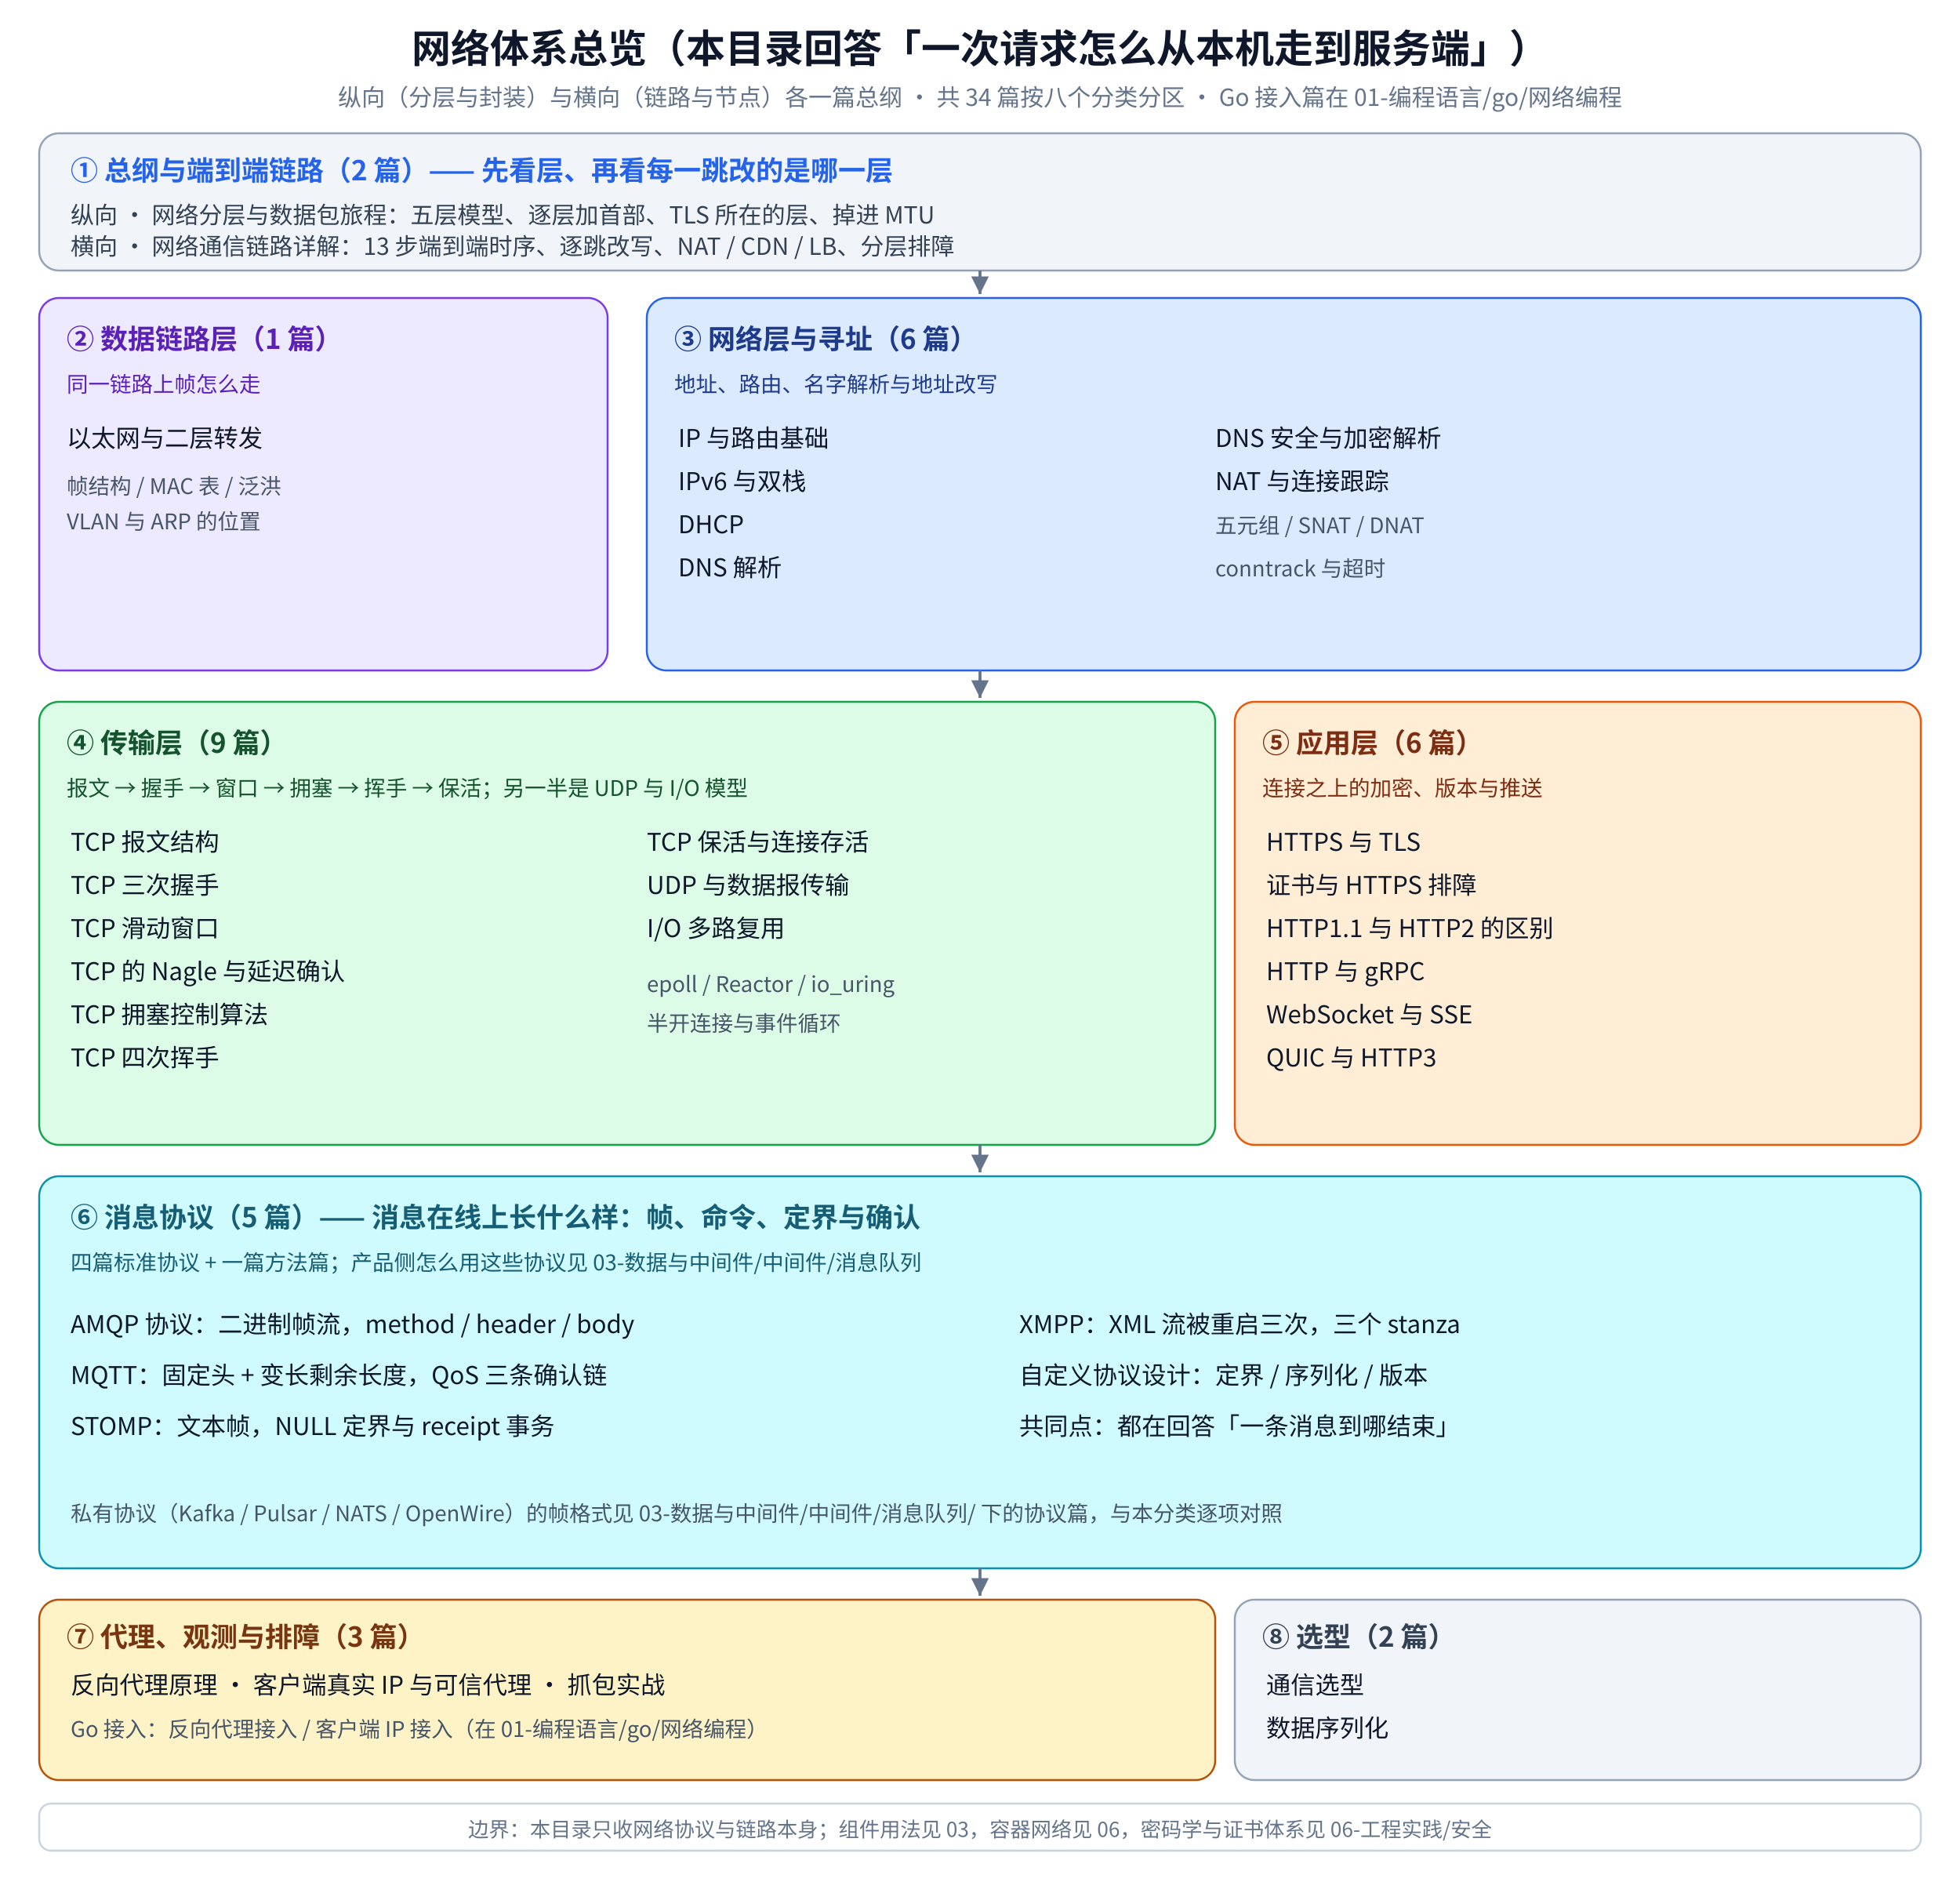
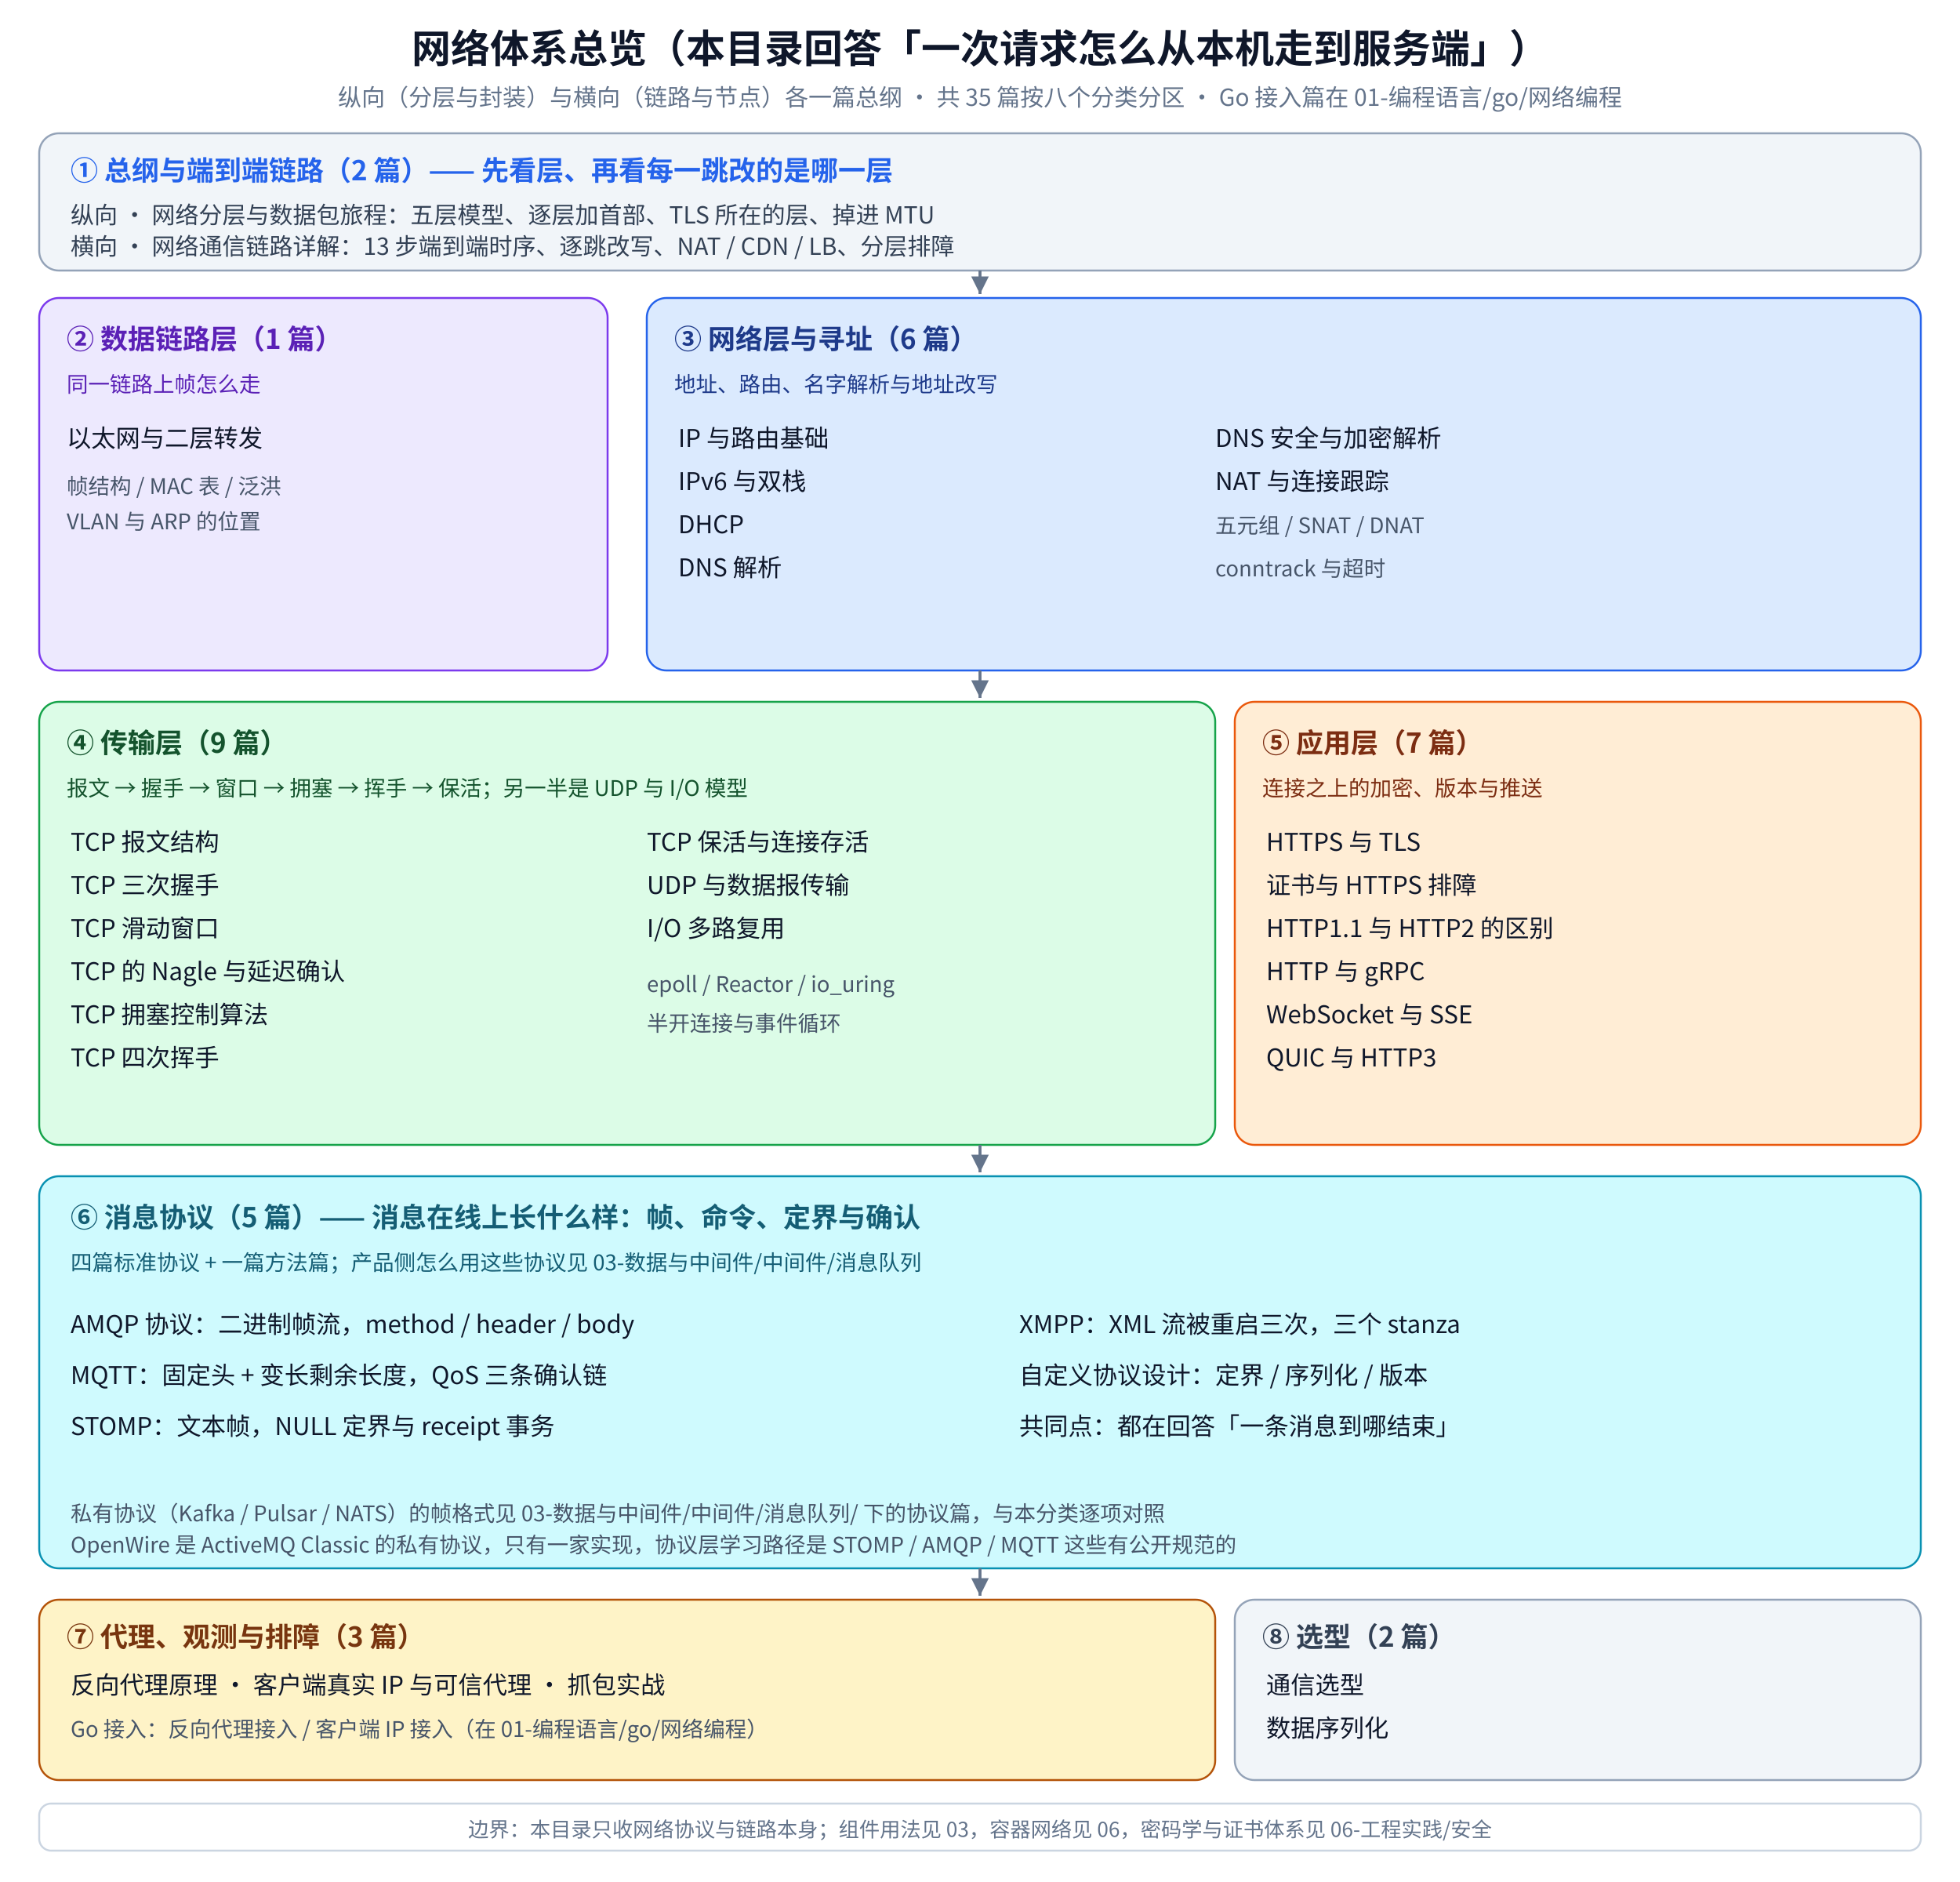
<svg xmlns="http://www.w3.org/2000/svg" viewBox="0 0 1000 960" width="1000" height="960" font-family="Microsoft YaHei, PingFang SC, Noto Sans CJK SC, sans-serif">
  <defs>
    <marker id="arw" markerWidth="8" markerHeight="8" refX="6" refY="3" orient="auto">
      <path d="M0,0 L6,3 L0,6 Z" fill="#64748b" />
    </marker>
  </defs>
  <rect width="1000" height="960" fill="#ffffff" />
  <text x="500" y="32" text-anchor="middle" font-size="20" font-weight="bold" fill="#0f172a">网络体系总览（本目录回答「一次请求怎么从本机走到服务端」）</text>
-   <text x="500" y="54" text-anchor="middle" font-size="12" fill="#64748b">纵向（分层与封装）与横向（链路与节点）各一篇总纲 · 共 34 篇按八个分类分区 · Go 接入篇在 01-编程语言/go/网络编程</text>
+   <text x="500" y="54" text-anchor="middle" font-size="12" fill="#64748b">纵向（分层与封装）与横向（链路与节点）各一篇总纲 · 共 35 篇按八个分类分区 · Go 接入篇在 01-编程语言/go/网络编程</text>
  <rect x="20" y="68" width="960" height="70" rx="10" fill="#f1f5f9" stroke="#94a3b8" />
  <text x="36" y="92" font-size="14" font-weight="bold" fill="#2563eb">① 总纲与端到端链路（2 篇）—— 先看层、再看每一跳改的是哪一层</text>
  <text x="36" y="114" font-size="12" fill="#334155">纵向 · 网络分层与数据包旅程：五层模型、逐层加首部、TLS 所在的层、掉进 MTU</text>
  <text x="36" y="130" font-size="12" fill="#334155">横向 · 网络通信链路详解：13 步端到端时序、逐跳改写、NAT / CDN / LB、分层排障</text>
  <line x1="500" y1="138" x2="500" y2="150" stroke="#64748b" stroke-width="1.5" marker-end="url(#arw)" />
  <rect x="20" y="152" width="290" height="190" rx="10" fill="#ede9fe" stroke="#7c3aed" />
  <text x="34" y="178" font-size="14" font-weight="bold" fill="#5b21b6">② 数据链路层（1 篇）</text>
  <text x="34" y="200" font-size="11" fill="#5b21b6">同一链路上帧怎么走</text>
  <text x="34" y="228" font-size="12.5" fill="#0f172a">以太网与二层转发</text>
  <text x="34" y="252" font-size="11" fill="#475569">帧结构 / MAC 表 / 泛洪</text>
  <text x="34" y="270" font-size="11" fill="#475569">VLAN 与 ARP 的位置</text>
  <rect x="330" y="152" width="650" height="190" rx="10" fill="#dbeafe" stroke="#2563eb" />
  <text x="344" y="178" font-size="14" font-weight="bold" fill="#1e3a8a">③ 网络层与寻址（6 篇）</text>
  <text x="344" y="200" font-size="11" fill="#1e3a8a">地址、路由、名字解析与地址改写</text>
  <text x="346" y="228" font-size="12.5" fill="#0f172a">IP 与路由基础</text>
  <text x="346" y="250" font-size="12.5" fill="#0f172a">IPv6 与双栈</text>
  <text x="346" y="272" font-size="12.5" fill="#0f172a">DHCP</text>
  <text x="346" y="294" font-size="12.5" fill="#0f172a">DNS 解析</text>
  <text x="620" y="228" font-size="12.5" fill="#0f172a">DNS 安全与加密解析</text>
  <text x="620" y="250" font-size="12.5" fill="#0f172a">NAT 与连接跟踪</text>
  <text x="620" y="272" font-size="11" fill="#475569">五元组 / SNAT / DNAT</text>
  <text x="620" y="294" font-size="11" fill="#475569">conntrack 与超时</text>
  <line x1="500" y1="342" x2="500" y2="356" stroke="#64748b" stroke-width="1.5" marker-end="url(#arw)" />
  <rect x="20" y="358" width="600" height="226" rx="10" fill="#dcfce7" stroke="#16a34a" />
  <text x="34" y="384" font-size="14" font-weight="bold" fill="#14532d">④ 传输层（9 篇）</text>
  <text x="34" y="406" font-size="11" fill="#14532d">报文 → 握手 → 窗口 → 拥塞 → 挥手 → 保活；另一半是 UDP 与 I/O 模型</text>
  <text x="36" y="434" font-size="12.5" fill="#0f172a">TCP 报文结构</text>
  <text x="36" y="456" font-size="12.5" fill="#0f172a">TCP 三次握手</text>
  <text x="36" y="478" font-size="12.5" fill="#0f172a">TCP 滑动窗口</text>
  <text x="36" y="500" font-size="12.5" fill="#0f172a">TCP 的 Nagle 与延迟确认</text>
  <text x="36" y="522" font-size="12.5" fill="#0f172a">TCP 拥塞控制算法</text>
  <text x="36" y="544" font-size="12.5" fill="#0f172a">TCP 四次挥手</text>
  <text x="330" y="434" font-size="12.5" fill="#0f172a">TCP 保活与连接存活</text>
  <text x="330" y="456" font-size="12.5" fill="#0f172a">UDP 与数据报传输</text>
  <text x="330" y="478" font-size="12.5" fill="#0f172a">I/O 多路复用</text>
  <text x="330" y="506" font-size="11" fill="#475569">epoll / Reactor / io_uring</text>
  <text x="330" y="526" font-size="11" fill="#475569">半开连接与事件循环</text>
  <rect x="630" y="358" width="350" height="226" rx="10" fill="#ffedd5" stroke="#ea580c" />
-   <text x="644" y="384" font-size="14" font-weight="bold" fill="#7c2d12">⑤ 应用层（6 篇）</text>
+   <text x="644" y="384" font-size="14" font-weight="bold" fill="#7c2d12">⑤ 应用层（7 篇）</text>
  <text x="644" y="406" font-size="11" fill="#7c2d12">连接之上的加密、版本与推送</text>
  <text x="646" y="434" font-size="12.5" fill="#0f172a">HTTPS 与 TLS</text>
  <text x="646" y="456" font-size="12.5" fill="#0f172a">证书与 HTTPS 排障</text>
  <text x="646" y="478" font-size="12.5" fill="#0f172a">HTTP1.1 与 HTTP2 的区别</text>
  <text x="646" y="500" font-size="12.5" fill="#0f172a">HTTP 与 gRPC</text>
  <text x="646" y="522" font-size="12.5" fill="#0f172a">WebSocket 与 SSE</text>
  <text x="646" y="544" font-size="12.5" fill="#0f172a">QUIC 与 HTTP3</text>
  <line x1="500" y1="584" x2="500" y2="598" stroke="#64748b" stroke-width="1.5" marker-end="url(#arw)" />
  <rect x="20" y="600" width="960" height="200" rx="10" fill="#cffafe" stroke="#0891b2" />
  <text x="36" y="626" font-size="14" font-weight="bold" fill="#155e75">⑥ 消息协议（5 篇）—— 消息在线上长什么样：帧、命令、定界与确认</text>
  <text x="36" y="648" font-size="11" fill="#155e75">四篇标准协议 + 一篇方法篇；产品侧怎么用这些协议见 03-数据与中间件/中间件/消息队列</text>
  <text x="36" y="680" font-size="12.5" fill="#0f172a">AMQP 协议：二进制帧流，method / header / body</text>
  <text x="36" y="706" font-size="12.5" fill="#0f172a">MQTT：固定头 + 变长剩余长度，QoS 三条确认链</text>
  <text x="36" y="732" font-size="12.5" fill="#0f172a">STOMP：文本帧，NULL 定界与 receipt 事务</text>
  <text x="520" y="680" font-size="12.5" fill="#0f172a">XMPP：XML 流被重启三次，三个 stanza</text>
  <text x="520" y="706" font-size="12.5" fill="#0f172a">自定义协议设计：定界 / 序列化 / 版本</text>
  <text x="520" y="732" font-size="12.5" fill="#0f172a">共同点：都在回答「一条消息到哪结束」</text>
-   <text x="36" y="776" font-size="11" fill="#475569">私有协议（Kafka / Pulsar / NATS / OpenWire）的帧格式见 03-数据与中间件/中间件/消息队列/ 下的协议篇，与本分类逐项对照</text>
+   <text x="36" y="776" font-size="11" fill="#475569">私有协议（Kafka / Pulsar / NATS）的帧格式见 03-数据与中间件/中间件/消息队列/ 下的协议篇，与本分类逐项对照</text>
+   <text x="36" y="792" font-size="11" fill="#475569">OpenWire 是 ActiveMQ Classic 的私有协议，只有一家实现，协议层学习路径是 STOMP / AMQP / MQTT 这些有公开规范的</text>
  <line x1="500" y1="800" x2="500" y2="814" stroke="#64748b" stroke-width="1.5" marker-end="url(#arw)" />
  <rect x="20" y="816" width="600" height="92" rx="10" fill="#fef3c7" stroke="#b45309" />
  <text x="34" y="840" font-size="14" font-weight="bold" fill="#78350f">⑦ 代理、观测与排障（3 篇）</text>
  <text x="36" y="864" font-size="12.5" fill="#0f172a">反向代理原理 · 客户端真实 IP 与可信代理 · 抓包实战</text>
  <text x="36" y="886" font-size="11" fill="#475569">Go 接入：反向代理接入 / 客户端 IP 接入（在 01-编程语言/go/网络编程）</text>
  <rect x="630" y="816" width="350" height="92" rx="10" fill="#f1f5f9" stroke="#94a3b8" />
  <text x="644" y="840" font-size="14" font-weight="bold" fill="#334155">⑧ 选型（2 篇）</text>
  <text x="646" y="864" font-size="12.5" fill="#0f172a">通信选型</text>
  <text x="646" y="886" font-size="12.5" fill="#0f172a">数据序列化</text>
  <rect x="20" y="920" width="960" height="24" rx="6" fill="#ffffff" stroke="#cbd5e1" />
  <text x="500" y="937" text-anchor="middle" font-size="10.5" fill="#64748b">边界：本目录只收网络协议与链路本身；组件用法见 03，容器网络见 06，密码学与证书体系见 06-工程实践/安全</text>
</svg>
